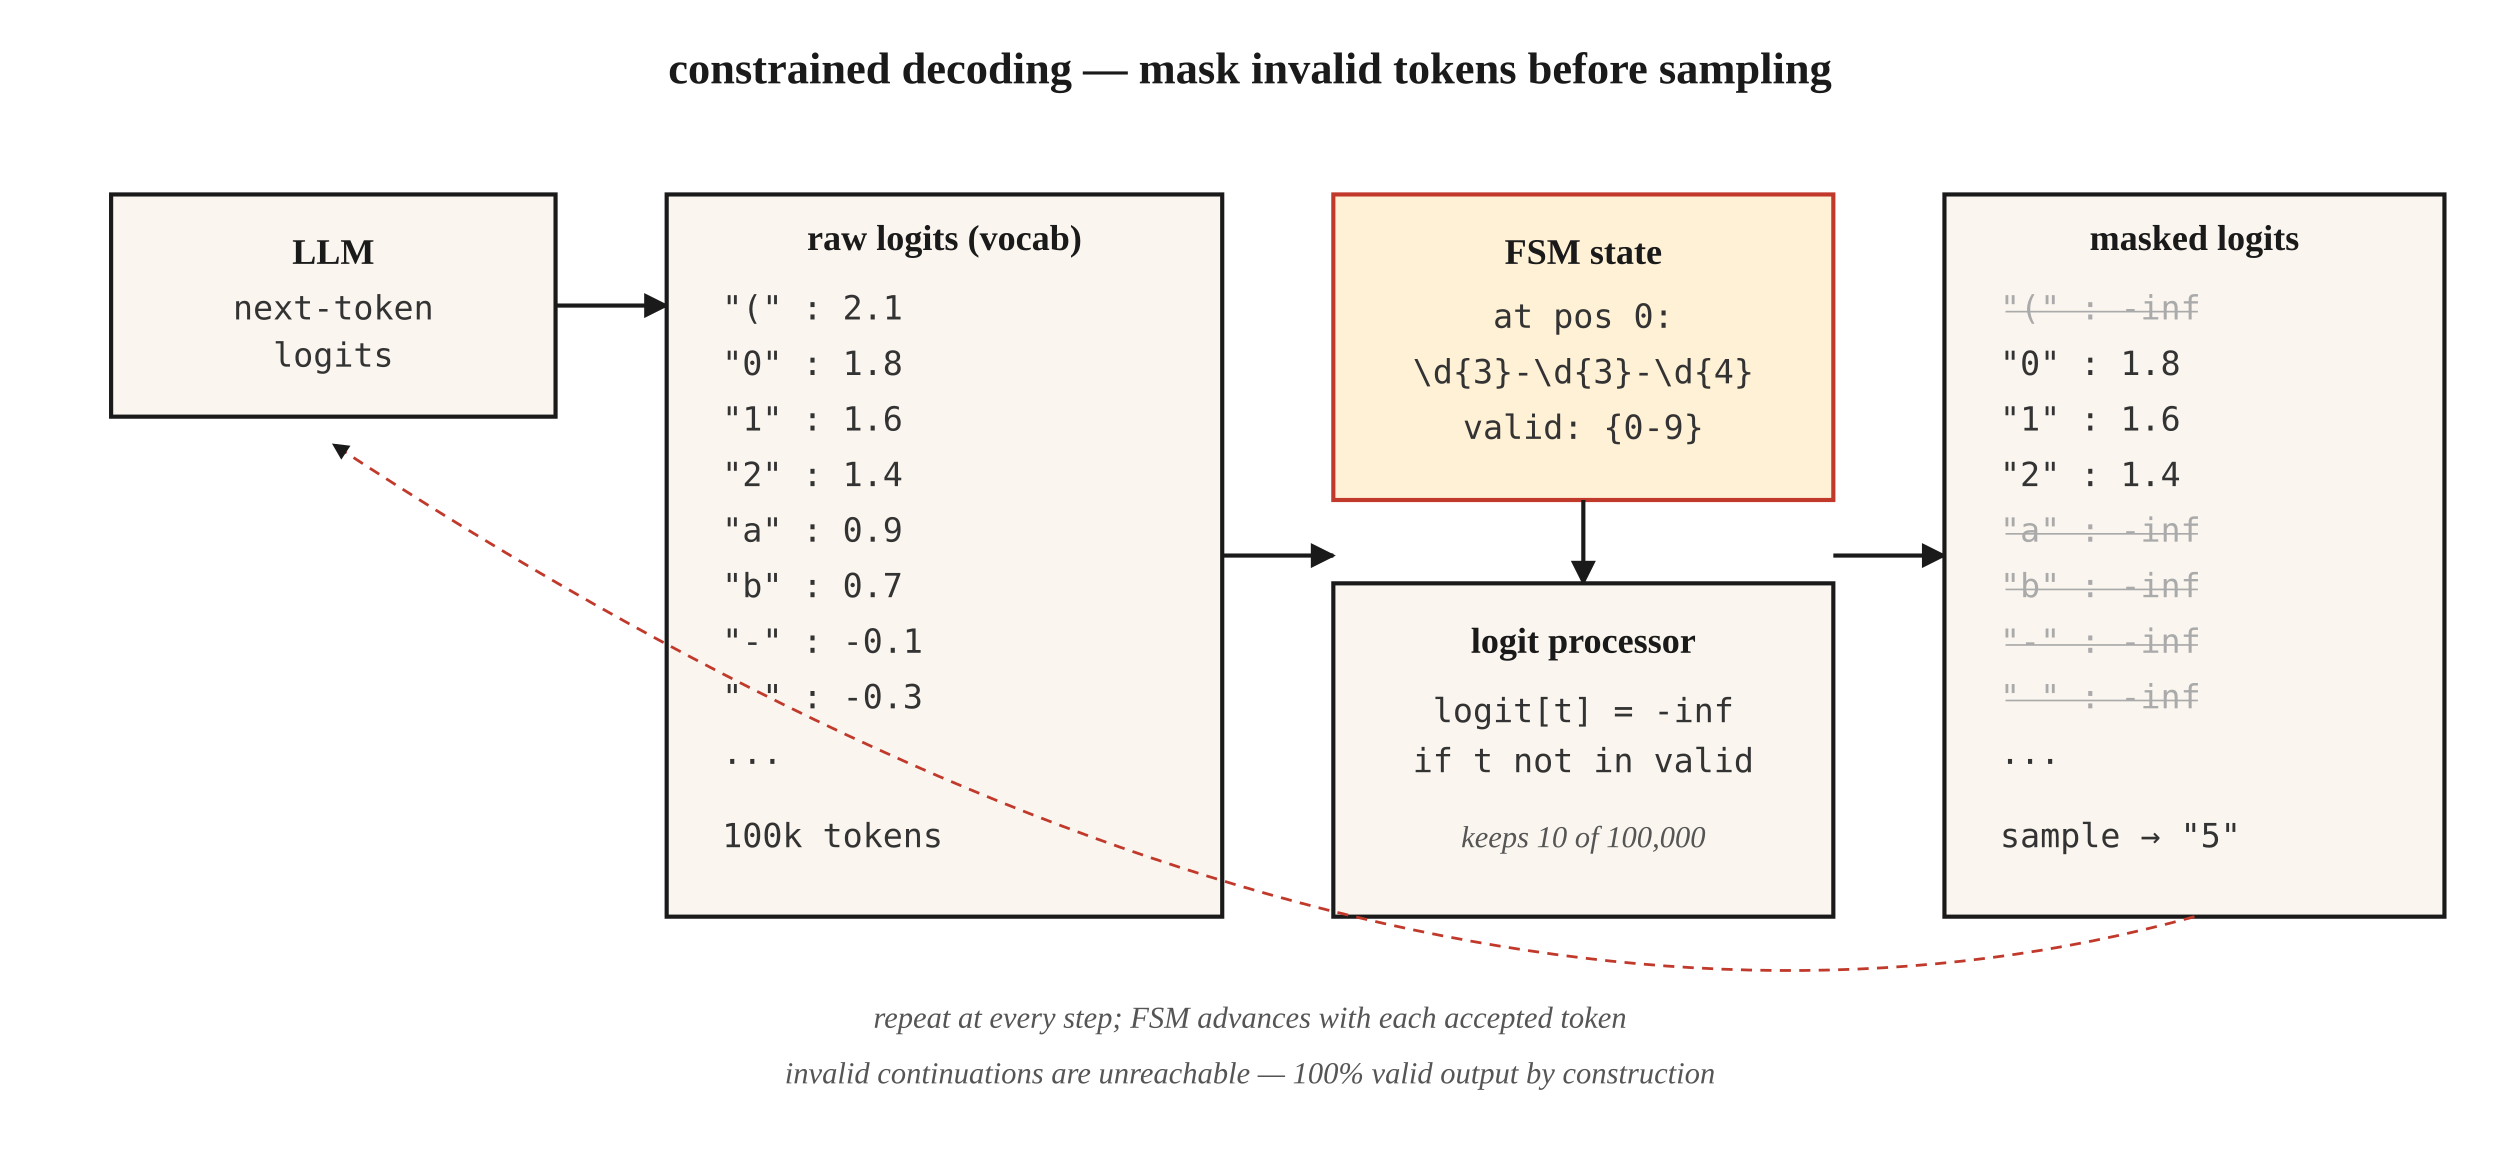
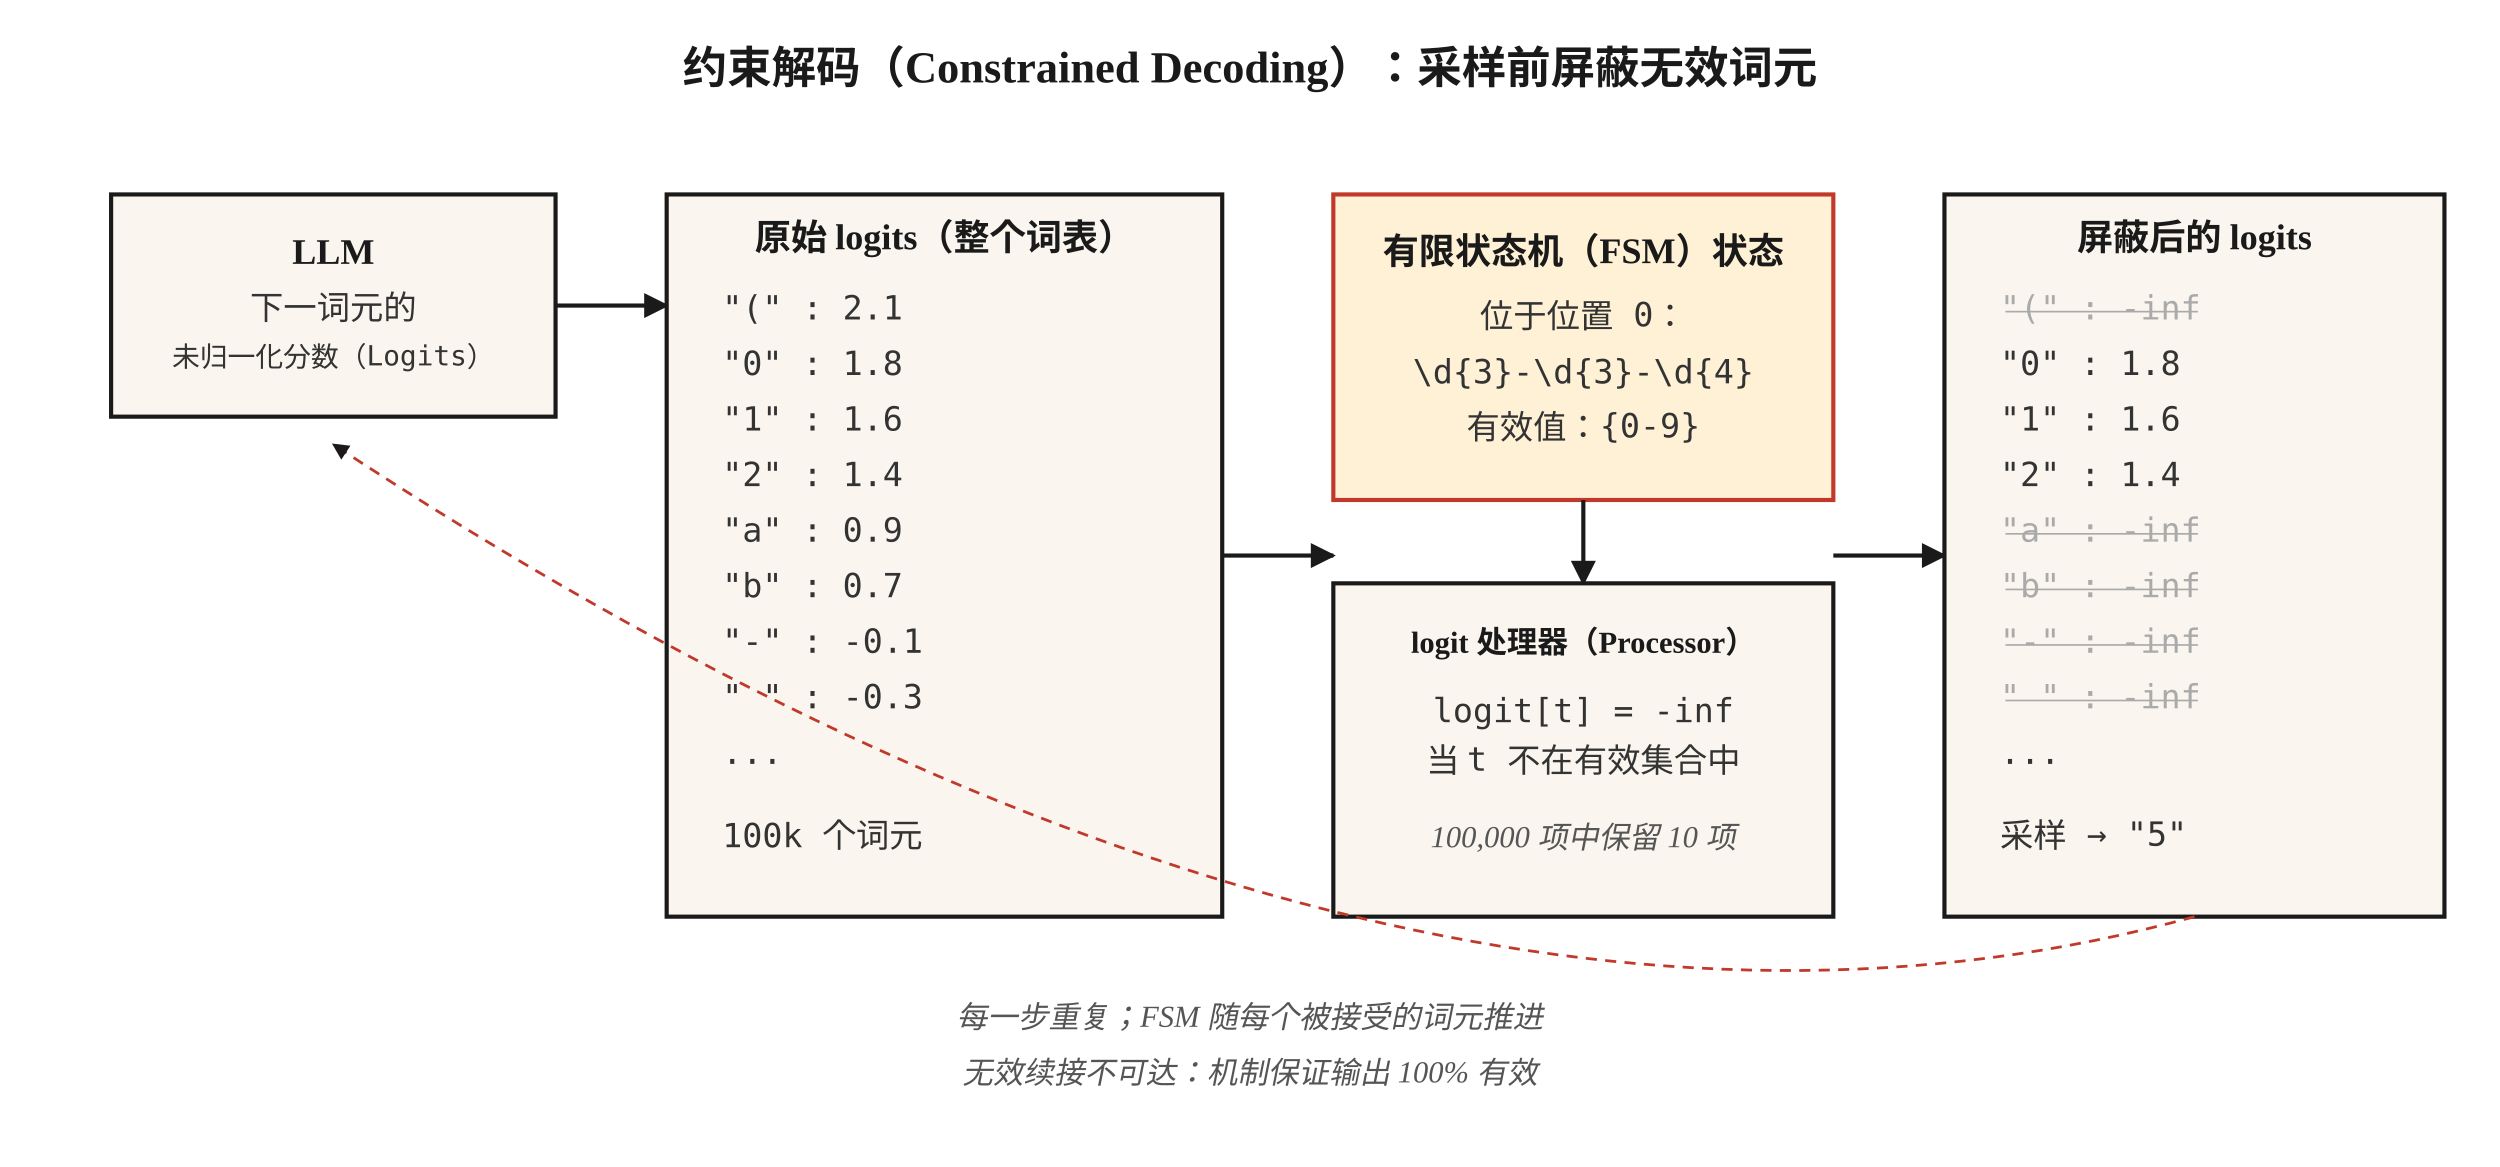
<svg xmlns="http://www.w3.org/2000/svg" viewBox="0 0 900 420" font-family="Georgia, 'Times New Roman', serif">
  <defs>
    <marker id="arrow" viewBox="0 0 10 10" refX="9" refY="5" markerWidth="6" markerHeight="6" orient="auto">
      <path d="M0,0 L10,5 L0,10 z" fill="#1a1a1a" />
    </marker>
    <style>
      .box { fill: #faf6ef; stroke: #1a1a1a; stroke-width: 1.5; }
      .hot { fill: #fff1d6; stroke: #c0392b; stroke-width: 1.5; }
      .kill { fill: #fce8e6; stroke: #c0392b; stroke-width: 1; stroke-dasharray: 3 2; }
      .label { font-size: 13px; font-weight: 600; fill: #1a1a1a; }
      .content { font-size: 12px; fill: #333; font-family: 'Menlo', monospace; }
      .caption { font-size: 11px; fill: #555; font-style: italic; }
      .title { font-size: 16px; font-weight: 700; fill: #1a1a1a; }
      .struck { text-decoration: line-through; fill: #aaa; }
    </style>
  </defs>
-   <text x="450" y="30" text-anchor="middle" class="title">constrained decoding — mask invalid tokens before sampling</text>
+   <text x="450" y="30" text-anchor="middle" class="title">约束解码（Constrained Decoding）：采样前屏蔽无效词元</text>
  <rect x="40" y="70" width="160" height="80" class="box" />
  <text x="120" y="95" text-anchor="middle" class="label">LLM</text>
-   <text x="120" y="115" text-anchor="middle" class="content">next-token</text>
-   <text x="120" y="132" text-anchor="middle" class="content">logits</text>
+   <text x="120" y="115" text-anchor="middle" class="content">下一词元的</text>
+   <text x="120" y="132" text-anchor="middle" class="content" style="font-size:10px">未归一化分数（Logits）</text>
  <line x1="200" y1="110" x2="240" y2="110" stroke="#1a1a1a" stroke-width="1.5" marker-end="url(#arrow)" />
  <rect x="240" y="70" width="200" height="260" class="box" />
-   <text x="340" y="90" text-anchor="middle" class="label">raw logits (vocab)</text>
+   <text x="340" y="90" text-anchor="middle" class="label">原始 logits（整个词表）</text>
  <text x="260" y="115" class="content">"(" :  2.1</text>
  <text x="260" y="135" class="content">"0" :  1.8</text>
  <text x="260" y="155" class="content">"1" :  1.6</text>
  <text x="260" y="175" class="content">"2" :  1.4</text>
  <text x="260" y="195" class="content">"a" :  0.9</text>
  <text x="260" y="215" class="content">"b" :  0.7</text>
  <text x="260" y="235" class="content">"-" : -0.1</text>
  <text x="260" y="255" class="content">" " : -0.3</text>
  <text x="260" y="275" class="content">...</text>
-   <text x="260" y="305" class="content">100k tokens</text>
+   <text x="260" y="305" class="content">100k 个词元</text>
  <line x1="440" y1="200" x2="480" y2="200" stroke="#1a1a1a" stroke-width="1.5" marker-end="url(#arrow)" />
  <rect x="480" y="70" width="180" height="110" class="hot" />
-   <text x="570" y="95" text-anchor="middle" class="label">FSM state</text>
-   <text x="570" y="118" text-anchor="middle" class="content">at pos 0:</text>
+   <text x="570" y="95" text-anchor="middle" class="label">有限状态机（FSM）状态</text>
+   <text x="570" y="118" text-anchor="middle" class="content">位于位置 0：</text>
  <text x="570" y="138" text-anchor="middle" class="content">\d{3}-\d{3}-\d{4}</text>
-   <text x="570" y="158" text-anchor="middle" class="content">valid: {0-9}</text>
+   <text x="570" y="158" text-anchor="middle" class="content">有效值：{0-9}</text>
  <line x1="570" y1="180" x2="570" y2="210" stroke="#1a1a1a" stroke-width="1.5" marker-end="url(#arrow)" />
  <rect x="480" y="210" width="180" height="120" class="box" />
-   <text x="570" y="235" text-anchor="middle" class="label">logit processor</text>
+   <text x="570" y="235" text-anchor="middle" class="label" style="font-size:11px">logit 处理器（Processor）</text>
  <text x="570" y="260" text-anchor="middle" class="content">logit[t] = -inf</text>
-   <text x="570" y="278" text-anchor="middle" class="content">if t not in valid</text>
-   <text x="570" y="305" text-anchor="middle" class="caption">keeps 10 of 100,000</text>
+   <text x="570" y="278" text-anchor="middle" class="content">当 t 不在有效集合中</text>
+   <text x="570" y="305" text-anchor="middle" class="caption">100,000 项中保留 10 项</text>
  <line x1="660" y1="200" x2="700" y2="200" stroke="#1a1a1a" stroke-width="1.5" marker-end="url(#arrow)" />
  <rect x="700" y="70" width="180" height="260" class="box" />
-   <text x="790" y="90" text-anchor="middle" class="label">masked logits</text>
+   <text x="790" y="90" text-anchor="middle" class="label">屏蔽后的 logits</text>
  <text x="720" y="115" class="content struck">"(" :  -inf</text>
  <text x="720" y="135" class="content">"0" :   1.8</text>
  <text x="720" y="155" class="content">"1" :   1.6</text>
  <text x="720" y="175" class="content">"2" :   1.4</text>
  <text x="720" y="195" class="content struck">"a" :  -inf</text>
  <text x="720" y="215" class="content struck">"b" :  -inf</text>
  <text x="720" y="235" class="content struck">"-" :  -inf</text>
  <text x="720" y="255" class="content struck">" " :  -inf</text>
  <text x="720" y="275" class="content">...</text>
-   <text x="720" y="305" class="content">sample → "5"</text>
-   <text x="450" y="370" text-anchor="middle" class="caption">repeat at every step; FSM advances with each accepted token</text>
-   <text x="450" y="390" text-anchor="middle" class="caption">invalid continuations are unreachable — 100% valid output by construction</text>
+   <text x="720" y="305" class="content">采样 → "5"</text>
+   <text x="450" y="370" text-anchor="middle" class="caption">每一步重复；FSM 随每个被接受的词元推进</text>
+   <text x="450" y="390" text-anchor="middle" class="caption">无效续接不可达：机制保证输出 100% 有效</text>
  <path d="M 790 330 Q 500 410 120 160" fill="none" stroke="#c0392b" stroke-width="1" stroke-dasharray="4 3" marker-end="url(#arrow)" />
</svg>
